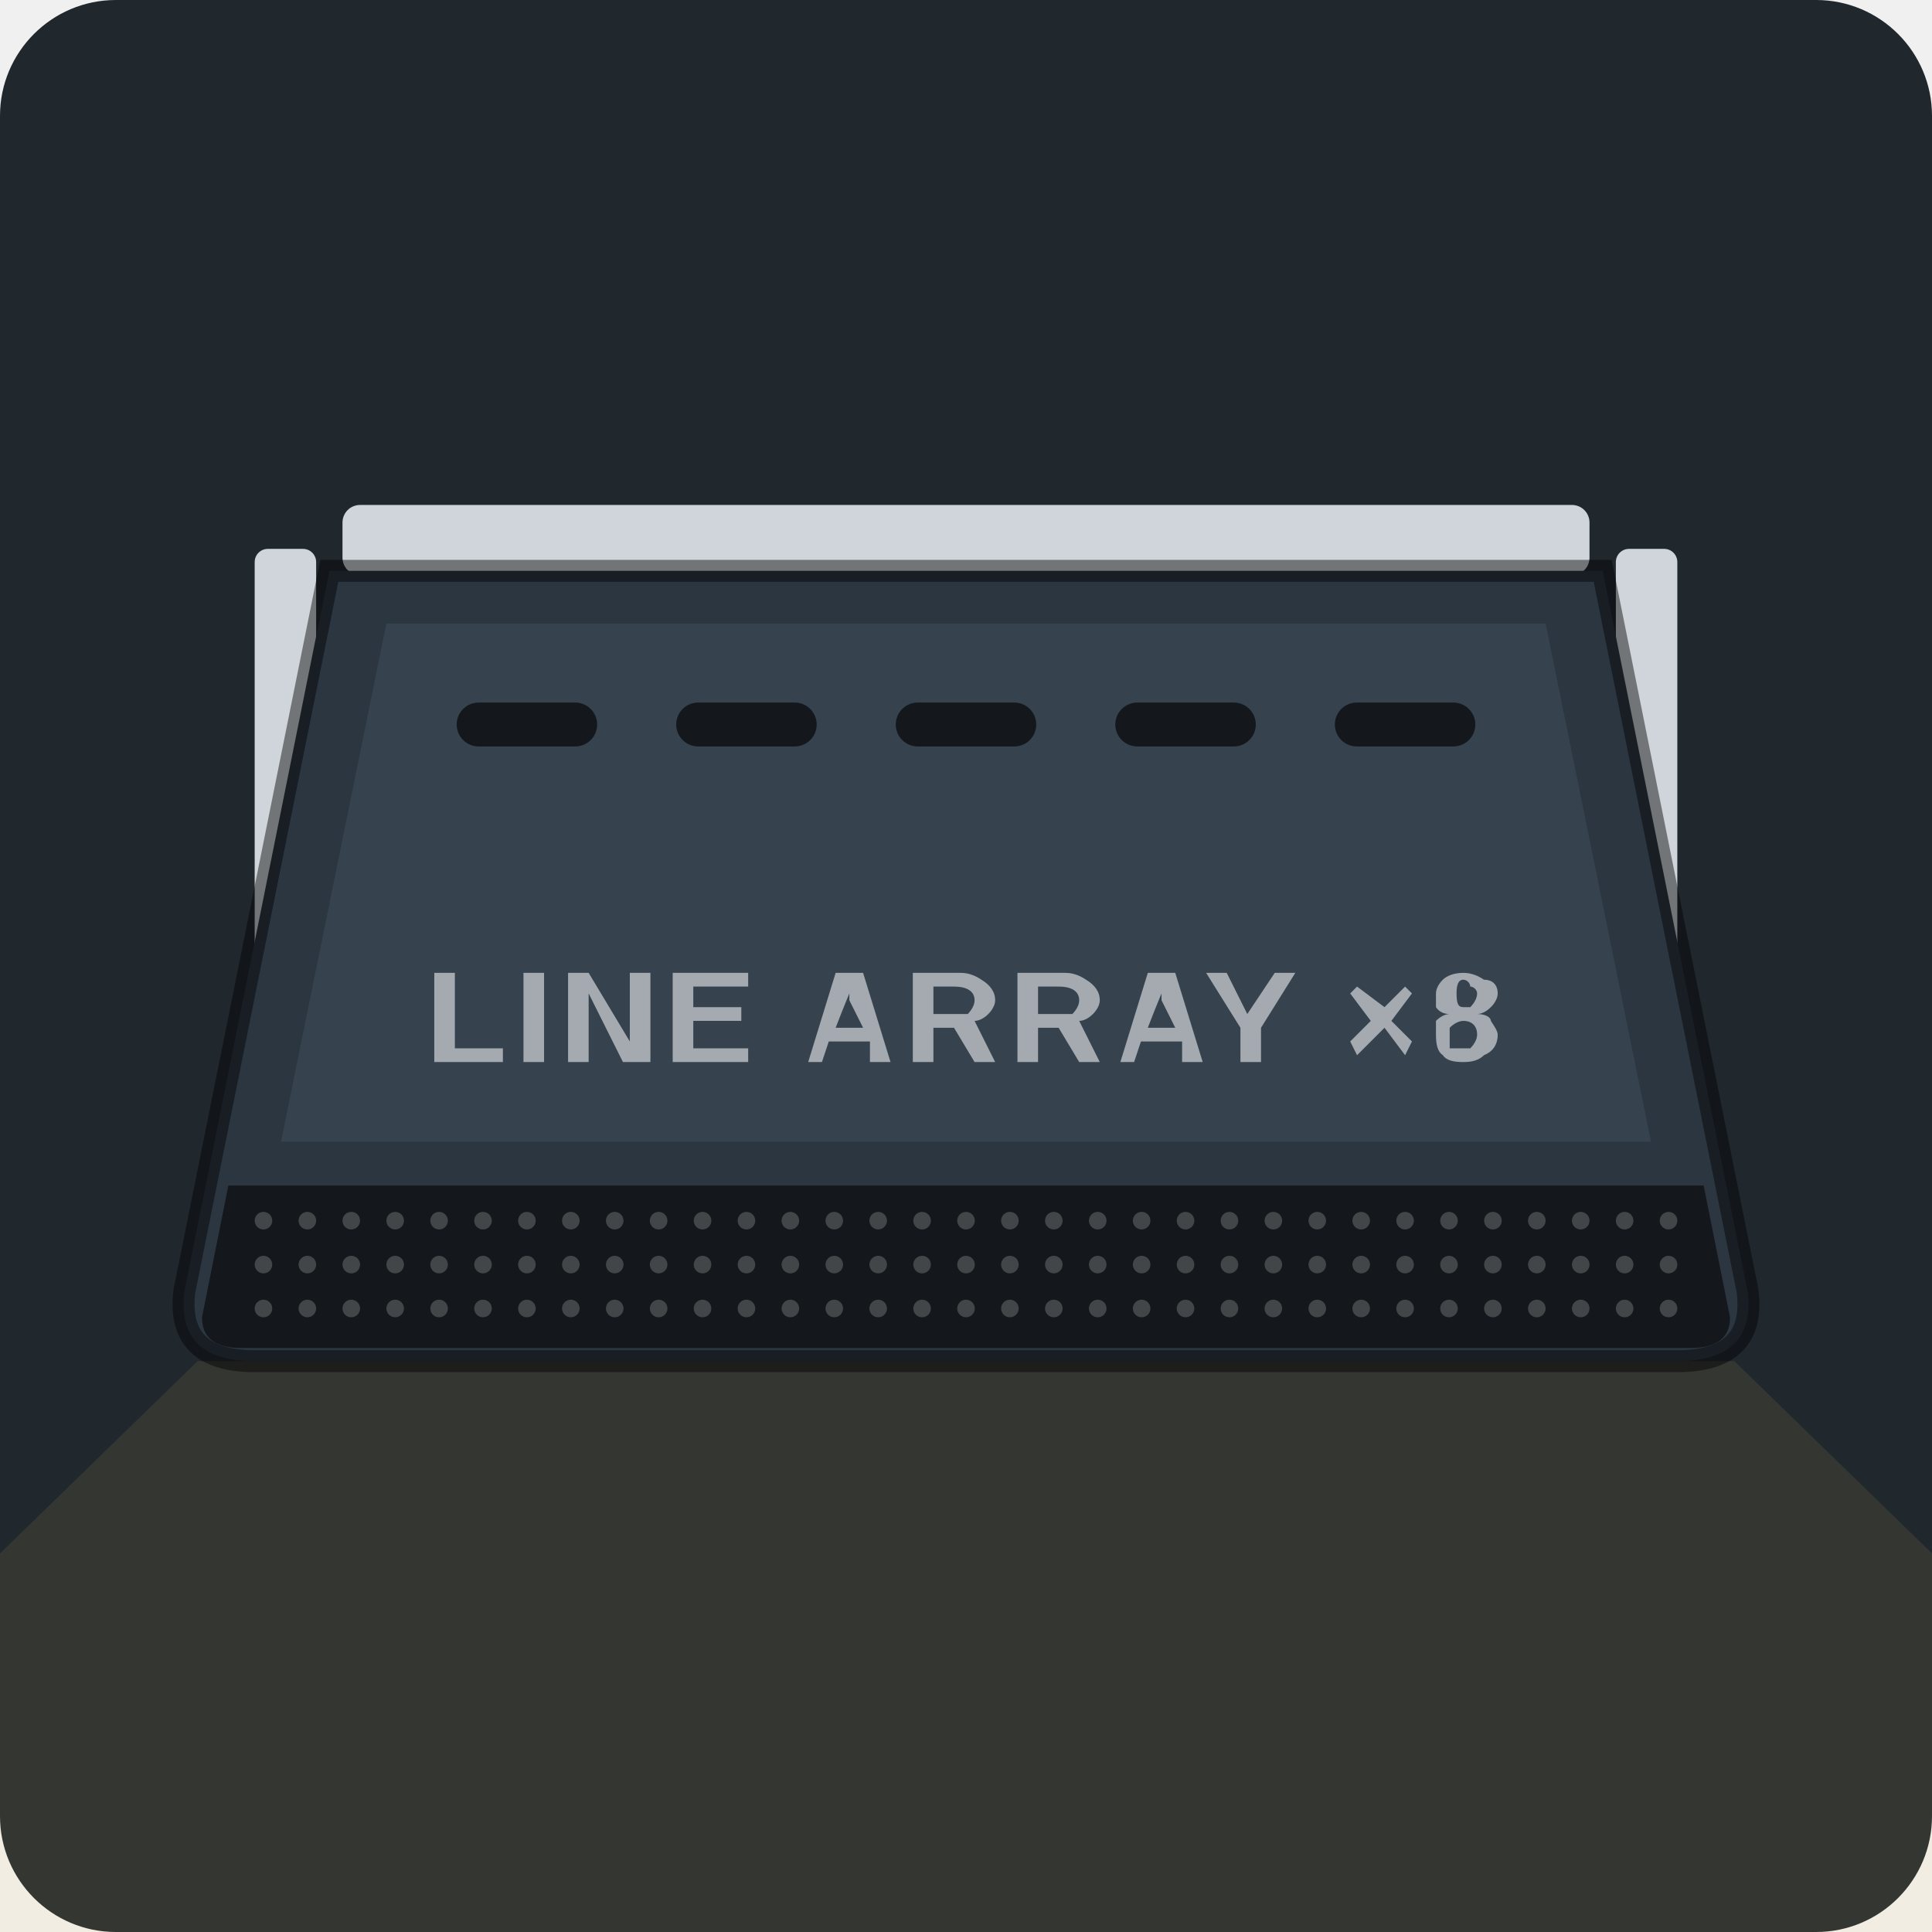
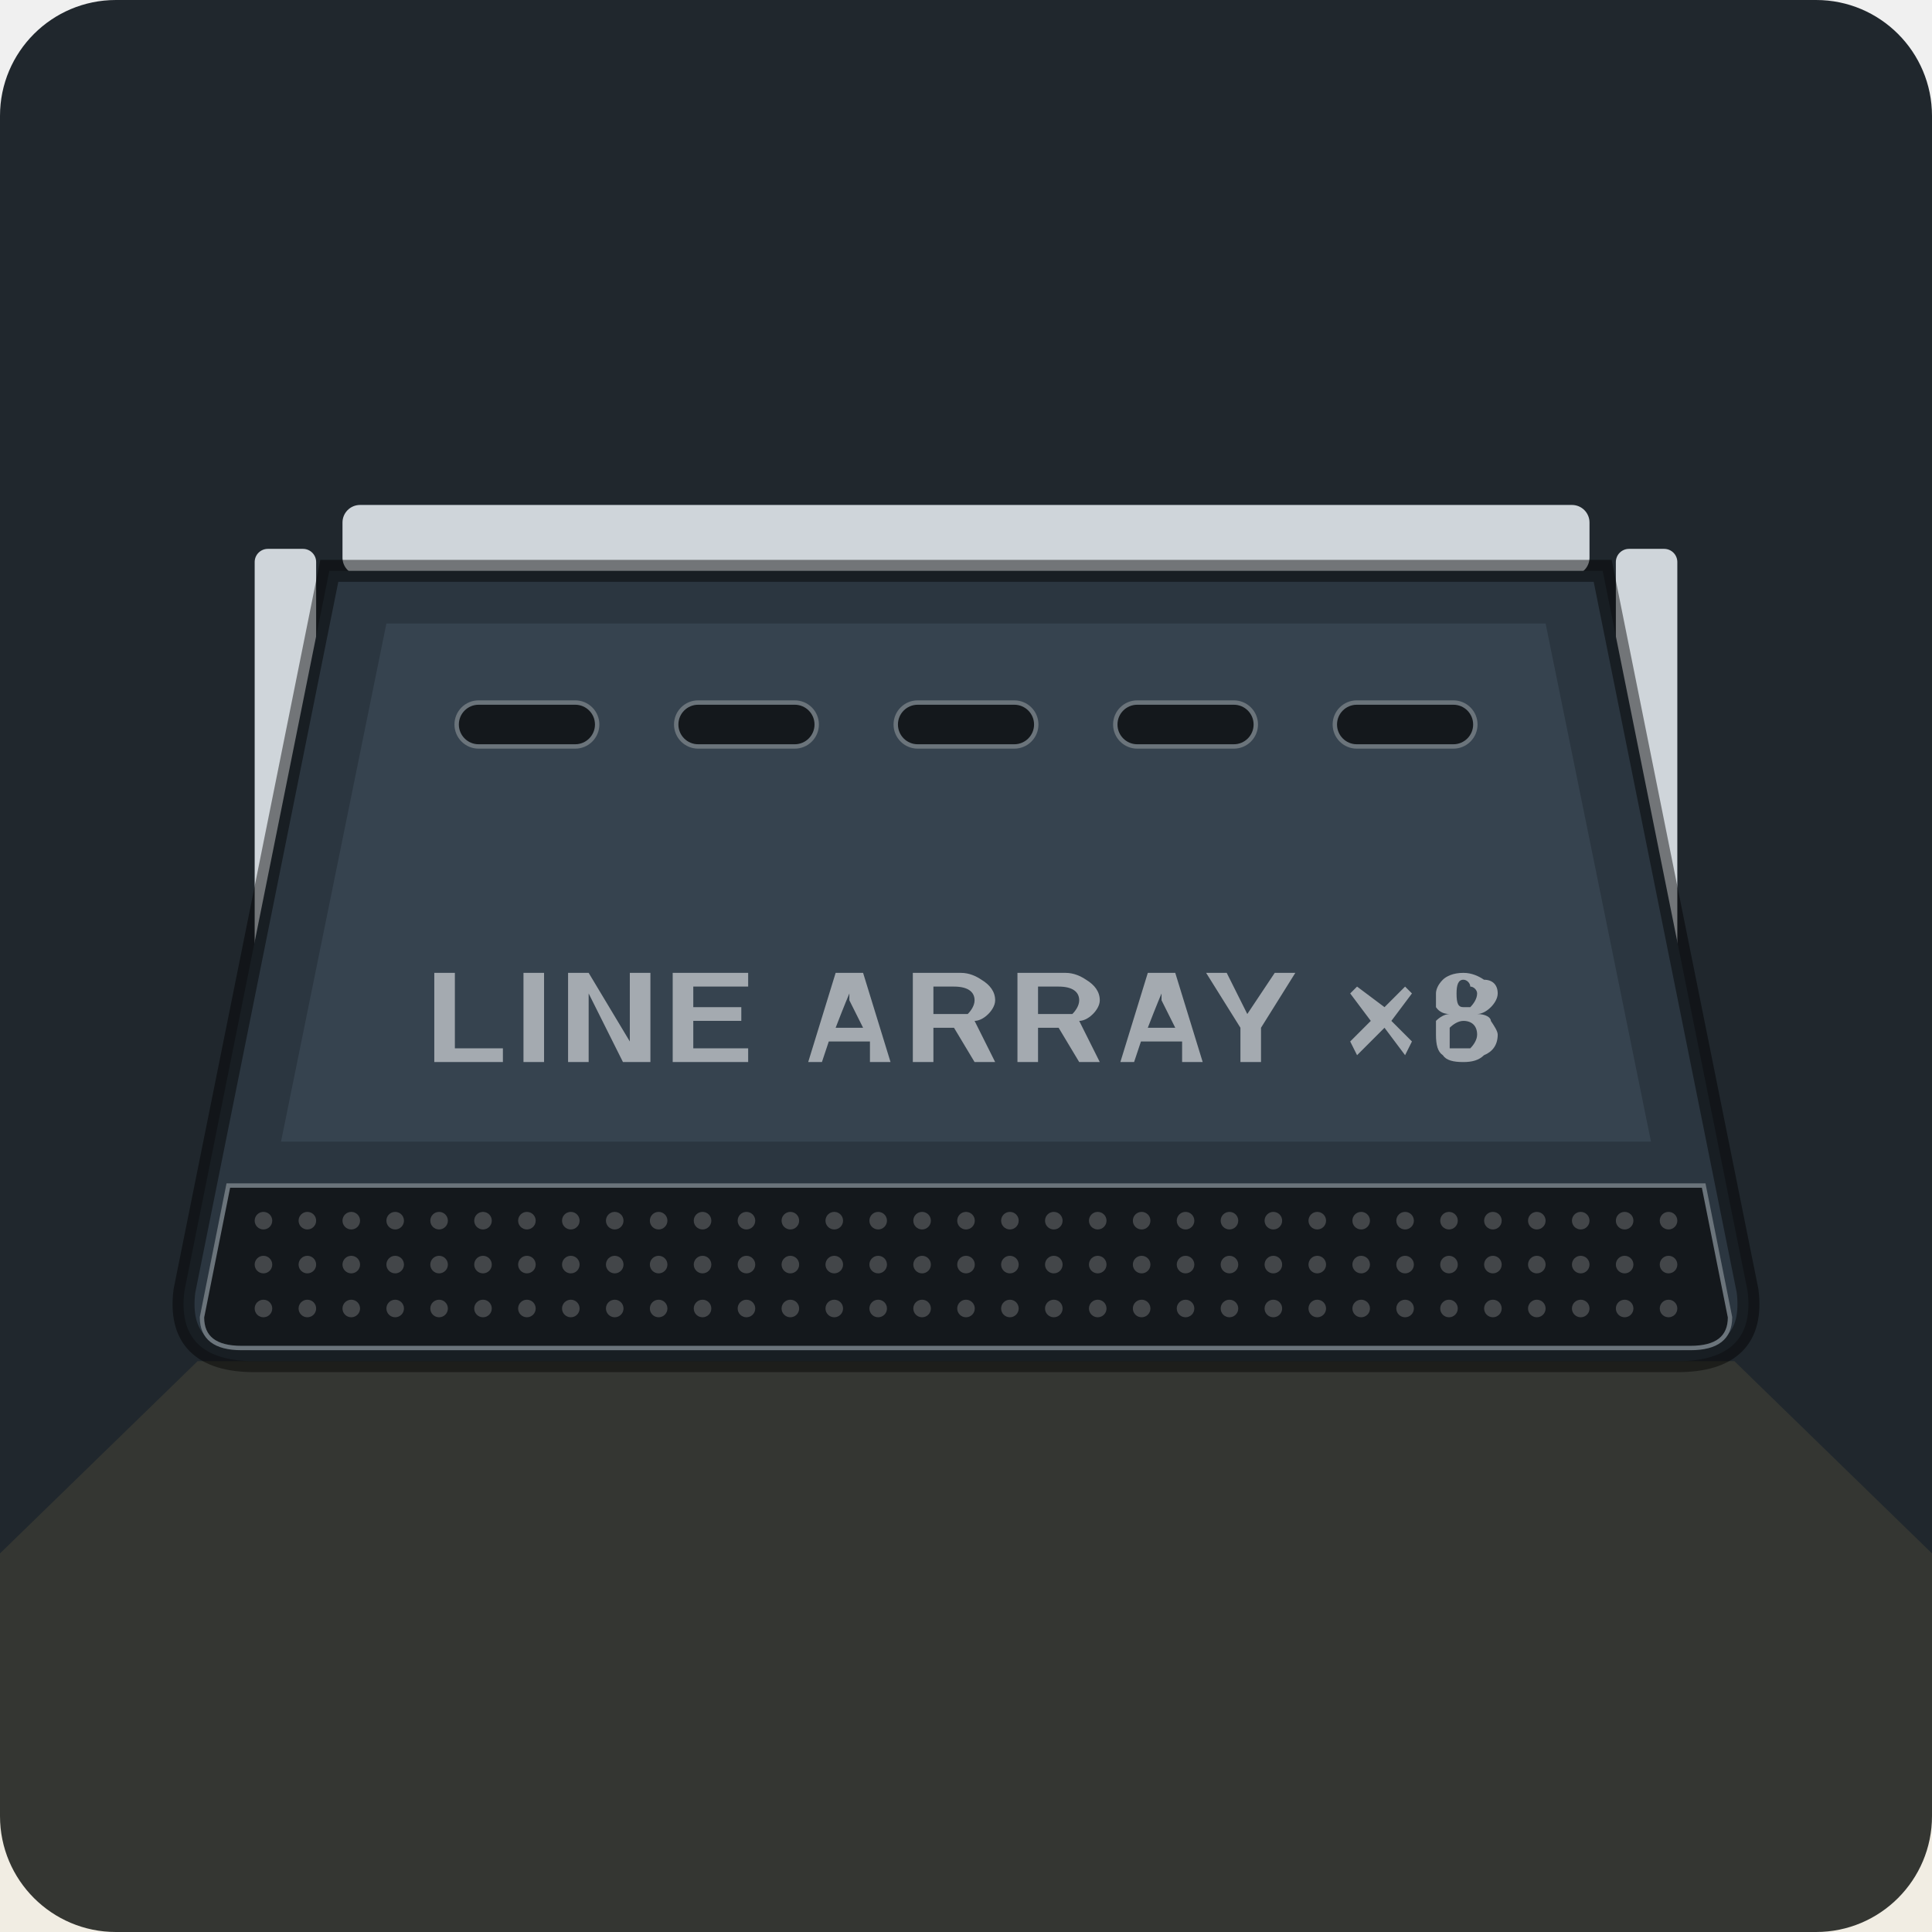
<svg xmlns="http://www.w3.org/2000/svg" viewBox="-2.2 -2.2 4.4 4.4" width="211" height="211">
-   <style>.s-bg{opacity:.5}.s-bpbody{fill:#1f6b5c}.s-bptop{fill:#2a8a76}.s-bpdiv{fill:none;stroke:rgba(0,0,0,.35);stroke-width:.015}.s-bpknob{fill:#16181b;stroke:#c9d0d5;stroke-width:.012}.s-bpmark{fill:none;stroke:#fff;stroke-width:.014;stroke-linecap:round}.s-bpsw{fill:#aab2b9;stroke:#6b747b;stroke-width:.01}.s-bplabel{fill:rgba(255,255,255,.7)}.s-rug{fill:rgba(0,0,0,.24);stroke:rgba(255,255,255,.1);stroke-width:.04}.s-rugline{fill:none;stroke:rgba(255,255,255,.07);stroke-width:.05}.light-deck .s-rug{fill:rgba(0,0,0,.07);stroke:rgba(0,0,0,.14)}.light-deck .s-rugline{stroke:rgba(0,0,0,.08)}.s-kshell{fill:#7a1e2c;stroke:rgba(0,0,0,.45);stroke-width:.025}.s-khoop{fill:none;stroke:#c3cad0;stroke-width:.045}.s-khoopw{fill:#5a1420;stroke:rgba(0,0,0,.35);stroke-width:.015}.s-lug{fill:#b9c1c8;stroke:#5d666d;stroke-width:.012}.s-kwear{fill:rgba(120,100,70,.12)}.s-kheadline{fill:none;stroke:rgba(0,0,0,.18);stroke-width:.012}.s-kglint{fill:none;stroke:rgba(255,255,255,.55);stroke-width:.035;stroke-linecap:round}.s-cymedge{fill:#6e4e16}.s-lathe{fill:none;stroke:rgba(90,58,10,.28);stroke-width:.012}.s-bell{fill:#e9c870;stroke:rgba(90,58,10,.45);stroke-width:.015}.s-bell2{fill:#f5dc93}.s-cymglint{fill:none;stroke:rgba(255,248,220,.6);stroke-width:.06;stroke-linecap:round}.s-cymglint2{fill:none;stroke:rgba(255,248,220,.3);stroke-width:.04;stroke-linecap:round}.s-seat{fill:#1b1d21;stroke:#000;stroke-width:.02}.s-stitch{fill:none;stroke:rgba(255,255,255,.18);stroke-width:.015;stroke-dasharray:.05 .04}.s-kleg{fill:none;stroke:#aab2b9;stroke-width:.05;stroke-linecap:round}.s-kfoot{fill:#22252a}.s-pedal{fill:#2b2f35;stroke:#000;stroke-width:.015}.s-pedaltop{fill:#5d656d}.s-beater{fill:#f1ede4;stroke:#555;stroke-width:.012}.s-erack{fill:none;stroke:#3c4249;stroke-width:.1;stroke-linecap:round;stroke-linejoin:round}.s-eshell{fill:#17191c;stroke:#000;stroke-width:.02}.s-emesh{fill:#3a3f46}.s-ehoop{fill:none;stroke:#8a939b;stroke-width:.035}.s-emeshline{fill:none;stroke:rgba(255,255,255,.08);stroke-width:.012}.s-etower{fill:#1d2024;stroke:#000;stroke-width:.02}.s-ecym{fill:#141518;stroke:#000;stroke-width:.02}.s-ecymzone{fill:none;stroke:rgba(255,255,255,.1);stroke-width:.03}.s-ecymbell{fill:#25282c}.s-emod{fill:#24272c;stroke:#000;stroke-width:.02}.s-escreen{fill:#2f6bf0}.s-dicase{fill:#1e3a8a}.s-ditop{fill:#2f6bf0}.s-dicap{fill:#3f4752;stroke:rgba(0,0,0,.35);stroke-width:.01}.s-discrew{fill:#9aa3ab}.s-dihole{fill:#0e1114}.s-dipin{fill:#d9dee2}.s-dilabel{fill:rgba(255,255,255,.82)}.s-dislot{fill:#0f1a3d}.s-diglint{fill:rgba(255,255,255,.14)}.s-sb1{fill:#2a120a}.s-sb2{fill:#6e2a10}.s-sb3{fill:#c9731f}.s-sb4{fill:#f0ac45}.s-red1{fill:#7d141c}.s-red2{fill:#b5222c}.s-red3{fill:#d43c42}.s-arm{fill:none;stroke:#d9dee2;stroke-width:.018;stroke-linecap:round}.s-gloss2{fill:none;stroke:rgba(255,255,255,.28);stroke-width:.035;stroke-linecap:round}.s-bodyrim{fill:none;stroke:rgba(0,0,0,.55);stroke-width:.018}.s-guard{fill:#f3f0e6;stroke:#bdb6a4;stroke-width:.014}.s-tort{fill:#3a160b}.s-tortspot{fill:#9c4a1c;opacity:.5}.s-tortspot2{fill:#c27a3a;opacity:.32}.s-guardrim{fill:none;stroke:#e9dccb;stroke-width:.012}.s-screw{fill:#cfd5da}.s-maple2{fill:#e6c487;stroke:#a87f3f;stroke-width:.008}.s-rosewood{fill:#3b2217;stroke:#1d100a;stroke-width:.008}.s-headrim{fill:none;stroke:#8c6530;stroke-width:.01}.s-fret2{fill:none;stroke:#d9dde0;stroke-width:.007}.s-pearl{fill:#efe9dc}.s-nut{fill:none;stroke:#f4f1e8;stroke-width:.02}.s-chrome2{fill:#d9dee2;stroke:#7d868d;stroke-width:.008}.s-saddle{fill:#aab2b9;stroke:#6b747b;stroke-width:.006}.s-coil{fill:#f2ead2;stroke:#a89b78;stroke-width:.008}.s-pole{fill:#5c5f63}.s-coilb{fill:#141414;stroke:#3a3a3a;stroke-width:.008}.s-pole2{fill:#8f979d}.s-knob{fill:#f2ead2;stroke:#8a7f62;stroke-width:.01}.s-knob2{fill:#2a2a2a;stroke:#b8bfc4;stroke-width:.012}.s-switch{fill:none;stroke:#f2ead2;stroke-width:.03;stroke-linecap:round}.s-str2{fill:none;stroke:rgba(235,238,240,.75);stroke-width:.005}.s-str3{fill:none;stroke:rgba(225,228,230,.8);stroke-width:.009}.s-plate{fill:rgba(214,176,74,.28);stroke:rgba(214,176,74,.6);stroke-width:.04}.s-string{fill:none;stroke:rgba(240,225,190,.45);stroke-width:.02}.s-gloss{fill:none;stroke:rgba(255,255,255,.3);stroke-width:.05;stroke-linecap:round}.s-pad{fill:#e9a23b}.s-pad2{fill:#3fb8c9}.s-plexi{fill:rgba(170,215,255,.32);stroke:rgba(200,230,255,.85);stroke-width:.05}.s-shine{fill:none;stroke:rgba(255,255,255,.55);stroke-width:.03;stroke-linecap:round}.s-staff{fill:none;stroke:rgba(20,24,28,.4);stroke-width:.018}.s-lyric{fill:rgba(255,255,255,.75)}.s-brassline{fill:none;stroke:#d6b04a;stroke-width:.08;stroke-linecap:round}.s-valve{fill:#f0d27a;stroke:#8a6a1f;stroke-width:.02}.s-line{fill:none;stroke:rgba(255,255,255,.55);stroke-width:.05;stroke-linecap:round;stroke-linejoin:round}.s-thin{fill:none;stroke:rgba(255,255,255,.32);stroke-width:.035;stroke-linecap:round}.s-boom{fill:none;stroke:#e8ecef;stroke-width:.06;stroke-linecap:round}.s-edge{stroke:rgba(0,0,0,.45);stroke-width:.05}.s-dark{fill:#14181c}.s-white{fill:#eef1f3}.s-head{fill:rgba(255,255,255,.13)}.s-glass{fill:#0c1a24;stroke:rgba(255,255,255,.35);stroke-width:.04}.s-grille{fill:#171c21;stroke:rgba(255,255,255,.22);stroke-width:.035}.s-metal{fill:rgba(222,184,86,.42);stroke:#e1bd5f;stroke-width:.045}.s-led{fill:#5be08f}.s-red{fill:#ff6b5e}.s-port{fill:#14181c;stroke:rgba(255,255,255,.6);stroke-width:.03}.s-acrylic{fill:rgba(170,215,255,.16);stroke:rgba(190,225,255,.75);stroke-width:.05}.s-beam{fill:rgba(255,214,110,.09)}.s-ped1{fill:#3fb6a8}.s-ped2{fill:#e2833a}.s-ped3{fill:#d8d24a}.s-ped4{fill:#8a73d6}.s-deck{fill:rgba(255,255,255,.05);stroke:rgba(255,255,255,.45);stroke-width:.07;stroke-dasharray:.3 .2}.s-spruce{fill:#d8ad6c}.s-burst{fill:#3b1d10}.s-burstin{fill:#cf7a2b}.s-navy{fill:#33507c}.s-maple{fill:#e3c389}.s-rose{fill:#2b1c13}.s-varnish{fill:#a24f25}.s-pg{fill:#f2efe8}.s-cream{fill:#efe6d2}.s-chrome{fill:#cfd5da}.s-str{fill:none;stroke:rgba(255,255,255,.45);stroke-width:.006}.s-bind{fill:none;stroke:#2a1a10;stroke-width:.018}.s-fret{fill:none;stroke:rgba(255,255,255,.35);stroke-width:.008}.s-cab{fill:#2b3640}.s-cabtop{fill:#36434f}.s-mesh{fill:#14181c}.s-cone{fill:#5d6a77}.s-dot{fill:rgba(255,255,255,.2)}.s-txt{fill:rgba(255,255,255,.55);font:700 .3px Archivo,Arial,sans-serif;letter-spacing:.02px}.s-wood{fill:#c08a4e}.s-wood2{fill:#7a5232}.s-red2{fill:#b5413a}.s-blk{fill:#26292d}.s-brass{fill:#d6b04a}.c-audio{fill:#2e6a99}.c-inst{fill:#6b51a3}.c-power{fill:#b85a22}.c-infra{fill:#44535e}.c-video{fill:#a3426b}</style>
+   <style>.s-bg{opacity:.5}.s-bpbody{fill:#1f6b5c}.s-bptop{fill:#2a8a76}.s-bpdiv{fill:none;stroke:rgba(0,0,0,.35);stroke-width:.015}.s-bpknob{fill:#16181b;stroke:#c9d0d5;stroke-width:.012}.s-bpmark{fill:none;stroke:#fff;stroke-width:.014;stroke-linecap:round}.s-bpsw{fill:#aab2b9;stroke:#6b747b;stroke-width:.01}.s-bplabel{fill:rgba(255,255,255,.7)}.s-rug{fill:rgba(0,0,0,.24);stroke:rgba(255,255,255,.1);stroke-width:.04}.s-rugline{fill:none;stroke:rgba(255,255,255,.07);stroke-width:.05}.light-deck .s-rug{fill:rgba(0,0,0,.07);stroke:rgba(0,0,0,.14)}.light-deck .s-rugline{stroke:rgba(0,0,0,.08)}.s-kshell{fill:#7a1e2c;stroke:rgba(0,0,0,.45);stroke-width:.025}.s-khoop{fill:none;stroke:#c3cad0;stroke-width:.045}.s-khoopw{fill:#5a1420;stroke:rgba(0,0,0,.35);stroke-width:.015}.s-lug{fill:#b9c1c8;stroke:#5d666d;stroke-width:.012}.s-kwear{fill:rgba(120,100,70,.12)}.s-kheadline{fill:none;stroke:rgba(0,0,0,.18);stroke-width:.012}.s-kglint{fill:none;stroke:rgba(255,255,255,.55);stroke-width:.035;stroke-linecap:round}.s-cymedge{fill:#6e4e16}.s-lathe{fill:none;stroke:rgba(90,58,10,.28);stroke-width:.012}.s-bell{fill:#e9c870;stroke:rgba(90,58,10,.45);stroke-width:.015}.s-bell2{fill:#f5dc93}.s-cymglint{fill:none;stroke:rgba(255,248,220,.6);stroke-width:.06;stroke-linecap:round}.s-cymglint2{fill:none;stroke:rgba(255,248,220,.3);stroke-width:.04;stroke-linecap:round}.s-seat{fill:#1b1d21;stroke:#000;stroke-width:.02}.s-stitch{fill:none;stroke:rgba(255,255,255,.18);stroke-width:.015;stroke-dasharray:.05 .04}.s-kleg{fill:none;stroke:#aab2b9;stroke-width:.05;stroke-linecap:round}.s-kfoot{fill:#22252a}.s-pedal{fill:#2b2f35;stroke:#000;stroke-width:.015}.s-pedaltop{fill:#5d656d}.s-beater{fill:#f1ede4;stroke:#555;stroke-width:.012}.s-erack{fill:none;stroke:#3c4249;stroke-width:.1;stroke-linecap:round;stroke-linejoin:round}.s-eshell{fill:#17191c;stroke:#000;stroke-width:.02}.s-emesh{fill:#3a3f46}.s-ehoop{fill:none;stroke:#8a939b;stroke-width:.035}.s-emeshline{fill:none;stroke:rgba(255,255,255,.08);stroke-width:.012}.s-etower{fill:#1d2024;stroke:#000;stroke-width:.02}.s-ecym{fill:#141518;stroke:#000;stroke-width:.02}.s-ecymzone{fill:none;stroke:rgba(255,255,255,.1);stroke-width:.03}.s-ecymbell{fill:#25282c}.s-emod{fill:#24272c;stroke:#000;stroke-width:.02}.s-escreen{fill:#2f6bf0}.s-hbring{fill:#15171a;stroke:rgba(0,0,0,.5);stroke-width:.008}.s-hbring2{fill:#efe9dc;stroke:#a89b78;stroke-width:.008}.s-hbblk{fill:#1b1c1e;stroke:#000;stroke-width:.006}.s-hbcream{fill:#efe4c4;stroke:#a89b78;stroke-width:.006}.s-pole2{fill:#8f979e}.s-hbgloss{fill:none;stroke:rgba(255,255,255,.6);stroke-width:.01;stroke-linecap:round}.s-guardblk{fill:#141518;stroke:#000;stroke-width:.012}.s-guardpearl{fill:#efeee8;stroke:#b9b5a8;stroke-width:.014}.s-headblk{fill:#141210;stroke:#000;stroke-width:.008}.s-gbind{fill:none;stroke:#efe9d6;stroke-width:.022}.s-flame{fill:none;stroke:rgba(255,255,255,.07);stroke-width:.035;stroke-linecap:round}.s-fhole{fill:none;stroke:#141210;stroke-width:.035;stroke-linecap:round}.s-fdot{fill:#141210}.s-trapeze{fill:#cfd5da;stroke:#6b747b;stroke-width:.008}.s-knobhat{fill:#d8dde1;stroke:#6b747b;stroke-width:.01}.s-knobamb{fill:#c9862a;stroke:#5a3510;stroke-width:.01}.s-switch2{fill:none;stroke:#efe9d6;stroke-width:.022;stroke-linecap:round}.s-mbody{fill:#1d2024;stroke:#000;stroke-width:.008}.s-mbody2{fill:#3a3f45;stroke:#111;stroke-width:.008}.s-msilver{fill:#c3c9ce;stroke:#6b747b;stroke-width:.008}.s-mred{fill:#b8232f;stroke:#4a0c12;stroke-width:.008}.s-mesh{fill:#bcc2c7;stroke:#6b747b;stroke-width:.01}.s-meshline{fill:none;stroke:rgba(0,0,0,.28);stroke-width:.006}.s-meshdk{fill:#2b2f34;stroke:#0d0f11;stroke-width:.01}.s-meshlinelt{fill:none;stroke:rgba(255,255,255,.2);stroke-width:.006}.s-mglint{fill:none;stroke:rgba(255,255,255,.7);stroke-width:.022;stroke-linecap:round}.s-mshine{fill:none;stroke:rgba(255,255,255,.22);stroke-width:.018;stroke-linecap:round}.s-mband{fill:#3b82f6}.s-mled{fill:#22c55e}.s-mledr{fill:#ef4444}.s-mledb{fill:#60a5fa}.s-mscreen{fill:#0c1a24;stroke:rgba(255,255,255,.25);stroke-width:.006}.s-mant{fill:none;stroke:#1d2024;stroke-width:.03;stroke-linecap:round}.s-mbase{fill:#26292e;stroke:#000;stroke-width:.01}.s-mpost{fill:none;stroke:#aab2b9;stroke-width:.04}.s-mpost2{fill:none;stroke:#aab2b9;stroke-width:.035;stroke-linecap:round}.s-myoke{fill:none;stroke:#aab2b9;stroke-width:.03}.s-mchrome{fill:#d4dadf;stroke:#6b747b;stroke-width:.01}.s-mslot{fill:none;stroke:#4b5259;stroke-width:.014}.s-mchromeline{fill:none;stroke:rgba(0,0,0,.18);stroke-width:.01}.s-mneck{fill:none;stroke:#2a2d31;stroke-width:.05;stroke-linecap:round}.s-mneckrib{fill:none;stroke:rgba(255,255,255,.22);stroke-width:.05;stroke-dasharray:.008 .018}.s-mfoam{fill:#1a1b1e;stroke:#000;stroke-width:.008}.s-mcable{fill:none;stroke:#1d2024;stroke-width:.018;stroke-linecap:round}.s-mshock{fill:none;stroke:#3a3f45;stroke-width:.03}.s-melastic{fill:none;stroke:#111;stroke-width:.012}.s-mgold{fill:#d8c48e;stroke:#8a7a48;stroke-width:.008}.s-rosette{fill:#2a1a10}.s-rosette2{fill:#e9dcc0}.s-shole{fill:#120c08}.s-abridge{fill:#2c1a12;stroke:#120a06;stroke-width:.01}.s-asaddle{fill:none;stroke:#f1ead8;stroke-width:.02;stroke-linecap:round}.s-apin{fill:#f1ead8;stroke:#8a7f62;stroke-width:.006}.s-dicase{fill:#1e3a8a}.s-ditop{fill:#2f6bf0}.s-dicap{fill:#3f4752;stroke:rgba(0,0,0,.35);stroke-width:.01}.s-discrew{fill:#9aa3ab}.s-dihole{fill:#0e1114}.s-dipin{fill:#d9dee2}.s-dilabel{fill:rgba(255,255,255,.82)}.s-dislot{fill:#0f1a3d}.s-diglint{fill:rgba(255,255,255,.14)}.s-sb1{fill:#2a120a}.s-sb2{fill:#6e2a10}.s-sb3{fill:#c9731f}.s-sb4{fill:#f0ac45}.s-red1{fill:#7d141c}.s-red2{fill:#b5222c}.s-red3{fill:#d43c42}.s-arm{fill:none;stroke:#d9dee2;stroke-width:.018;stroke-linecap:round}.s-gloss2{fill:none;stroke:rgba(255,255,255,.28);stroke-width:.035;stroke-linecap:round}.s-bodyrim{fill:none;stroke:rgba(0,0,0,.55);stroke-width:.018}.s-guard{fill:#f3f0e6;stroke:#bdb6a4;stroke-width:.014}.s-tort{fill:#3a160b}.s-tortspot{fill:#9c4a1c;opacity:.5}.s-tortspot2{fill:#c27a3a;opacity:.32}.s-guardrim{fill:none;stroke:#e9dccb;stroke-width:.012}.s-screw{fill:#cfd5da}.s-maple2{fill:#e6c487;stroke:#a87f3f;stroke-width:.008}.s-rosewood{fill:#3b2217;stroke:#1d100a;stroke-width:.008}.s-headrim{fill:none;stroke:#8c6530;stroke-width:.01}.s-fret2{fill:none;stroke:#d9dde0;stroke-width:.007}.s-pearl{fill:#efe9dc}.s-nut{fill:none;stroke:#f4f1e8;stroke-width:.02}.s-chrome2{fill:#d9dee2;stroke:#7d868d;stroke-width:.008}.s-saddle{fill:#aab2b9;stroke:#6b747b;stroke-width:.006}.s-coil{fill:#f2ead2;stroke:#a89b78;stroke-width:.008}.s-pole{fill:#5c5f63}.s-coilb{fill:#141414;stroke:#3a3a3a;stroke-width:.008}.s-pole2{fill:#8f979d}.s-knob{fill:#f2ead2;stroke:#8a7f62;stroke-width:.01}.s-knob2{fill:#2a2a2a;stroke:#b8bfc4;stroke-width:.012}.s-switch{fill:none;stroke:#f2ead2;stroke-width:.03;stroke-linecap:round}.s-str2{fill:none;stroke:rgba(235,238,240,.75);stroke-width:.005}.s-str3{fill:none;stroke:rgba(225,228,230,.8);stroke-width:.009}.s-plate{fill:rgba(214,176,74,.28);stroke:rgba(214,176,74,.6);stroke-width:.04}.s-string{fill:none;stroke:rgba(240,225,190,.45);stroke-width:.02}.s-gloss{fill:none;stroke:rgba(255,255,255,.3);stroke-width:.05;stroke-linecap:round}.s-pad{fill:#e9a23b}.s-pad2{fill:#3fb8c9}.s-plexi{fill:rgba(170,215,255,.32);stroke:rgba(200,230,255,.85);stroke-width:.05}.s-shine{fill:none;stroke:rgba(255,255,255,.55);stroke-width:.03;stroke-linecap:round}.s-staff{fill:none;stroke:rgba(20,24,28,.4);stroke-width:.018}.s-lyric{fill:rgba(255,255,255,.75)}.s-brassline{fill:none;stroke:#d6b04a;stroke-width:.08;stroke-linecap:round}.s-valve{fill:#f0d27a;stroke:#8a6a1f;stroke-width:.02}.s-line{fill:none;stroke:rgba(255,255,255,.55);stroke-width:.05;stroke-linecap:round;stroke-linejoin:round}.s-thin{fill:none;stroke:rgba(255,255,255,.32);stroke-width:.035;stroke-linecap:round}.s-boom{fill:none;stroke:#e8ecef;stroke-width:.06;stroke-linecap:round}.s-edge{stroke:rgba(0,0,0,.45);stroke-width:.05}.s-dark{fill:#14181c}.s-white{fill:#eef1f3}.s-head{fill:rgba(255,255,255,.13)}.s-glass{fill:#0c1a24;stroke:rgba(255,255,255,.35);stroke-width:.04}.s-grille{fill:#171c21;stroke:rgba(255,255,255,.22);stroke-width:.035}.s-metal{fill:rgba(222,184,86,.42);stroke:#e1bd5f;stroke-width:.045}.s-led{fill:#5be08f}.s-red{fill:#ff6b5e}.s-port{fill:#14181c;stroke:rgba(255,255,255,.6);stroke-width:.03}.s-acrylic{fill:rgba(170,215,255,.16);stroke:rgba(190,225,255,.75);stroke-width:.05}.s-beam{fill:rgba(255,214,110,.09)}.s-ped1{fill:#3fb6a8}.s-ped2{fill:#e2833a}.s-ped3{fill:#d8d24a}.s-ped4{fill:#8a73d6}.s-deck{fill:rgba(255,255,255,.05);stroke:rgba(255,255,255,.45);stroke-width:.07;stroke-dasharray:.3 .2}.s-spruce{fill:#d8ad6c}.s-burst{fill:#3b1d10}.s-burstin{fill:#cf7a2b}.s-navy{fill:#33507c}.s-maple{fill:#e3c389}.s-rose{fill:#2b1c13}.s-varnish{fill:#a24f25}.s-pg{fill:#f2efe8}.s-cream{fill:#efe6d2}.s-chrome{fill:#cfd5da}.s-str{fill:none;stroke:rgba(255,255,255,.45);stroke-width:.006}.s-bind{fill:none;stroke:#2a1a10;stroke-width:.018}.s-fret{fill:none;stroke:rgba(255,255,255,.35);stroke-width:.008}.s-cab{fill:#2b3640}.s-cabtop{fill:#36434f}.s-mesh{fill:#14181c}.s-cone{fill:#5d6a77}.s-dot{fill:rgba(255,255,255,.2)}.s-txt{fill:rgba(255,255,255,.55);font:700 .3px Archivo,Arial,sans-serif;letter-spacing:.02px}.s-wood{fill:#c08a4e}.s-wood2{fill:#7a5232}.s-red2{fill:#b5413a}.s-blk{fill:#26292d}.s-brass{fill:#d6b04a}.c-audio{fill:#2e6a99}.c-inst{fill:#6b51a3}.c-power{fill:#b85a22}.c-infra{fill:#44535e}.c-video{fill:#a3426b}</style>
  <rect x="-2.2" y="-2.2" width="4.4" height="4.4" rx="0.264" fill="#20272d" />
  <path class="s-beam" d="M-1.75 .9L-3.6 2.7Q0 3.6 3.6 2.7L1.75 .9Z" />
  <rect class="s-chrome" x="-1.42" y="-1.05" width="2.84" height="0.16" rx="0.04" />
  <rect class="s-chrome" x="-1.62" y="-0.95" width="0.14" height="1.6" rx="0.03" />
  <rect class="s-chrome" x="1.48" y="-0.95" width="0.14" height="1.6" rx="0.03" />
  <path class="s-cab s-edge" d="M-1.45 -.9H1.45L1.78 .74Q1.8 .9 1.62 .9H-1.62Q-1.8 .9 -1.78 .74Z" />
  <path class="s-cabtop" d="M-1.32 -.78H1.32L1.56 .4H-1.56Z" />
  <rect class="s-mesh" x="-1.16" y="-0.6" width="0.32" height="0.1" rx="0.05" />
  <rect class="s-mesh" x="-0.66" y="-0.6" width="0.32" height="0.1" rx="0.05" />
  <rect class="s-mesh" x="-0.16" y="-0.6" width="0.32" height="0.1" rx="0.05" />
  <rect class="s-mesh" x="0.34" y="-0.6" width="0.32" height="0.1" rx="0.05" />
  <rect class="s-mesh" x="0.84" y="-0.6" width="0.32" height="0.1" rx="0.05" />
  <text class="s-txt" x="0" y=".22" text-anchor="middle">LINE ARRAY ×8</text>
  <path class="s-mesh" d="M-1.68 .5H1.68L1.74 .8Q1.74 .87 1.65 .87H-1.65Q-1.74 .87 -1.74 .8Z" />
  <circle class="s-dot" cx="-1.6" cy="0.58" r="0.02" />
  <circle class="s-dot" cx="-1.5" cy="0.58" r="0.02" />
  <circle class="s-dot" cx="-1.4" cy="0.58" r="0.02" />
  <circle class="s-dot" cx="-1.3" cy="0.58" r="0.02" />
  <circle class="s-dot" cx="-1.2" cy="0.58" r="0.02" />
  <circle class="s-dot" cx="-1.1" cy="0.58" r="0.02" />
  <circle class="s-dot" cx="-1" cy="0.58" r="0.02" />
  <circle class="s-dot" cx="-0.9" cy="0.58" r="0.02" />
  <circle class="s-dot" cx="-0.8" cy="0.58" r="0.02" />
  <circle class="s-dot" cx="-0.7" cy="0.58" r="0.02" />
  <circle class="s-dot" cx="-0.6" cy="0.58" r="0.02" />
  <circle class="s-dot" cx="-0.5" cy="0.58" r="0.02" />
  <circle class="s-dot" cx="-0.4" cy="0.58" r="0.02" />
  <circle class="s-dot" cx="-0.3" cy="0.58" r="0.02" />
  <circle class="s-dot" cx="-0.2" cy="0.58" r="0.02" />
  <circle class="s-dot" cx="-0.1" cy="0.58" r="0.02" />
  <circle class="s-dot" cx="0" cy="0.58" r="0.02" />
  <circle class="s-dot" cx="0.1" cy="0.58" r="0.02" />
  <circle class="s-dot" cx="0.2" cy="0.58" r="0.02" />
  <circle class="s-dot" cx="0.3" cy="0.58" r="0.02" />
  <circle class="s-dot" cx="0.4" cy="0.58" r="0.02" />
  <circle class="s-dot" cx="0.5" cy="0.58" r="0.02" />
  <circle class="s-dot" cx="0.6" cy="0.58" r="0.02" />
  <circle class="s-dot" cx="0.7" cy="0.58" r="0.02" />
  <circle class="s-dot" cx="0.8" cy="0.58" r="0.02" />
  <circle class="s-dot" cx="0.9" cy="0.58" r="0.02" />
  <circle class="s-dot" cx="1" cy="0.58" r="0.02" />
  <circle class="s-dot" cx="1.1" cy="0.58" r="0.02" />
  <circle class="s-dot" cx="1.2" cy="0.58" r="0.02" />
  <circle class="s-dot" cx="1.3" cy="0.58" r="0.02" />
  <circle class="s-dot" cx="1.4" cy="0.58" r="0.02" />
  <circle class="s-dot" cx="1.5" cy="0.58" r="0.02" />
  <circle class="s-dot" cx="1.6" cy="0.58" r="0.02" />
  <circle class="s-dot" cx="-1.6" cy="0.68" r="0.02" />
  <circle class="s-dot" cx="-1.5" cy="0.68" r="0.02" />
  <circle class="s-dot" cx="-1.4" cy="0.68" r="0.02" />
  <circle class="s-dot" cx="-1.3" cy="0.68" r="0.02" />
  <circle class="s-dot" cx="-1.2" cy="0.68" r="0.02" />
  <circle class="s-dot" cx="-1.1" cy="0.68" r="0.02" />
  <circle class="s-dot" cx="-1" cy="0.68" r="0.02" />
  <circle class="s-dot" cx="-0.9" cy="0.68" r="0.02" />
  <circle class="s-dot" cx="-0.8" cy="0.68" r="0.02" />
  <circle class="s-dot" cx="-0.7" cy="0.68" r="0.02" />
  <circle class="s-dot" cx="-0.6" cy="0.68" r="0.02" />
  <circle class="s-dot" cx="-0.5" cy="0.68" r="0.02" />
  <circle class="s-dot" cx="-0.4" cy="0.68" r="0.02" />
  <circle class="s-dot" cx="-0.3" cy="0.68" r="0.02" />
  <circle class="s-dot" cx="-0.2" cy="0.68" r="0.02" />
  <circle class="s-dot" cx="-0.1" cy="0.68" r="0.02" />
  <circle class="s-dot" cx="0" cy="0.68" r="0.02" />
  <circle class="s-dot" cx="0.1" cy="0.68" r="0.02" />
  <circle class="s-dot" cx="0.2" cy="0.68" r="0.02" />
  <circle class="s-dot" cx="0.3" cy="0.68" r="0.02" />
  <circle class="s-dot" cx="0.4" cy="0.68" r="0.02" />
  <circle class="s-dot" cx="0.5" cy="0.68" r="0.02" />
  <circle class="s-dot" cx="0.6" cy="0.68" r="0.02" />
  <circle class="s-dot" cx="0.7" cy="0.68" r="0.02" />
  <circle class="s-dot" cx="0.8" cy="0.68" r="0.02" />
  <circle class="s-dot" cx="0.9" cy="0.68" r="0.02" />
  <circle class="s-dot" cx="1" cy="0.68" r="0.02" />
  <circle class="s-dot" cx="1.1" cy="0.68" r="0.02" />
  <circle class="s-dot" cx="1.2" cy="0.68" r="0.02" />
  <circle class="s-dot" cx="1.3" cy="0.68" r="0.02" />
  <circle class="s-dot" cx="1.4" cy="0.68" r="0.02" />
  <circle class="s-dot" cx="1.5" cy="0.68" r="0.02" />
  <circle class="s-dot" cx="1.6" cy="0.68" r="0.02" />
  <circle class="s-dot" cx="-1.6" cy="0.78" r="0.02" />
  <circle class="s-dot" cx="-1.5" cy="0.78" r="0.02" />
  <circle class="s-dot" cx="-1.4" cy="0.78" r="0.02" />
  <circle class="s-dot" cx="-1.3" cy="0.78" r="0.02" />
  <circle class="s-dot" cx="-1.2" cy="0.78" r="0.02" />
  <circle class="s-dot" cx="-1.1" cy="0.78" r="0.02" />
  <circle class="s-dot" cx="-1" cy="0.78" r="0.02" />
  <circle class="s-dot" cx="-0.9" cy="0.78" r="0.02" />
  <circle class="s-dot" cx="-0.8" cy="0.78" r="0.02" />
  <circle class="s-dot" cx="-0.7" cy="0.78" r="0.02" />
  <circle class="s-dot" cx="-0.6" cy="0.78" r="0.02" />
  <circle class="s-dot" cx="-0.5" cy="0.78" r="0.02" />
  <circle class="s-dot" cx="-0.4" cy="0.78" r="0.02" />
  <circle class="s-dot" cx="-0.3" cy="0.78" r="0.02" />
  <circle class="s-dot" cx="-0.2" cy="0.78" r="0.02" />
  <circle class="s-dot" cx="-0.1" cy="0.78" r="0.02" />
  <circle class="s-dot" cx="0" cy="0.78" r="0.02" />
  <circle class="s-dot" cx="0.1" cy="0.78" r="0.02" />
  <circle class="s-dot" cx="0.2" cy="0.78" r="0.02" />
  <circle class="s-dot" cx="0.3" cy="0.78" r="0.02" />
  <circle class="s-dot" cx="0.4" cy="0.78" r="0.02" />
  <circle class="s-dot" cx="0.5" cy="0.78" r="0.02" />
  <circle class="s-dot" cx="0.6" cy="0.78" r="0.02" />
  <circle class="s-dot" cx="0.7" cy="0.78" r="0.02" />
  <circle class="s-dot" cx="0.8" cy="0.78" r="0.02" />
  <circle class="s-dot" cx="0.9" cy="0.78" r="0.02" />
  <circle class="s-dot" cx="1" cy="0.78" r="0.02" />
  <circle class="s-dot" cx="1.1" cy="0.78" r="0.02" />
  <circle class="s-dot" cx="1.2" cy="0.78" r="0.02" />
  <circle class="s-dot" cx="1.3" cy="0.78" r="0.02" />
  <circle class="s-dot" cx="1.4" cy="0.78" r="0.02" />
  <circle class="s-dot" cx="1.5" cy="0.78" r="0.02" />
  <circle class="s-dot" cx="1.6" cy="0.78" r="0.02" />
</svg>
